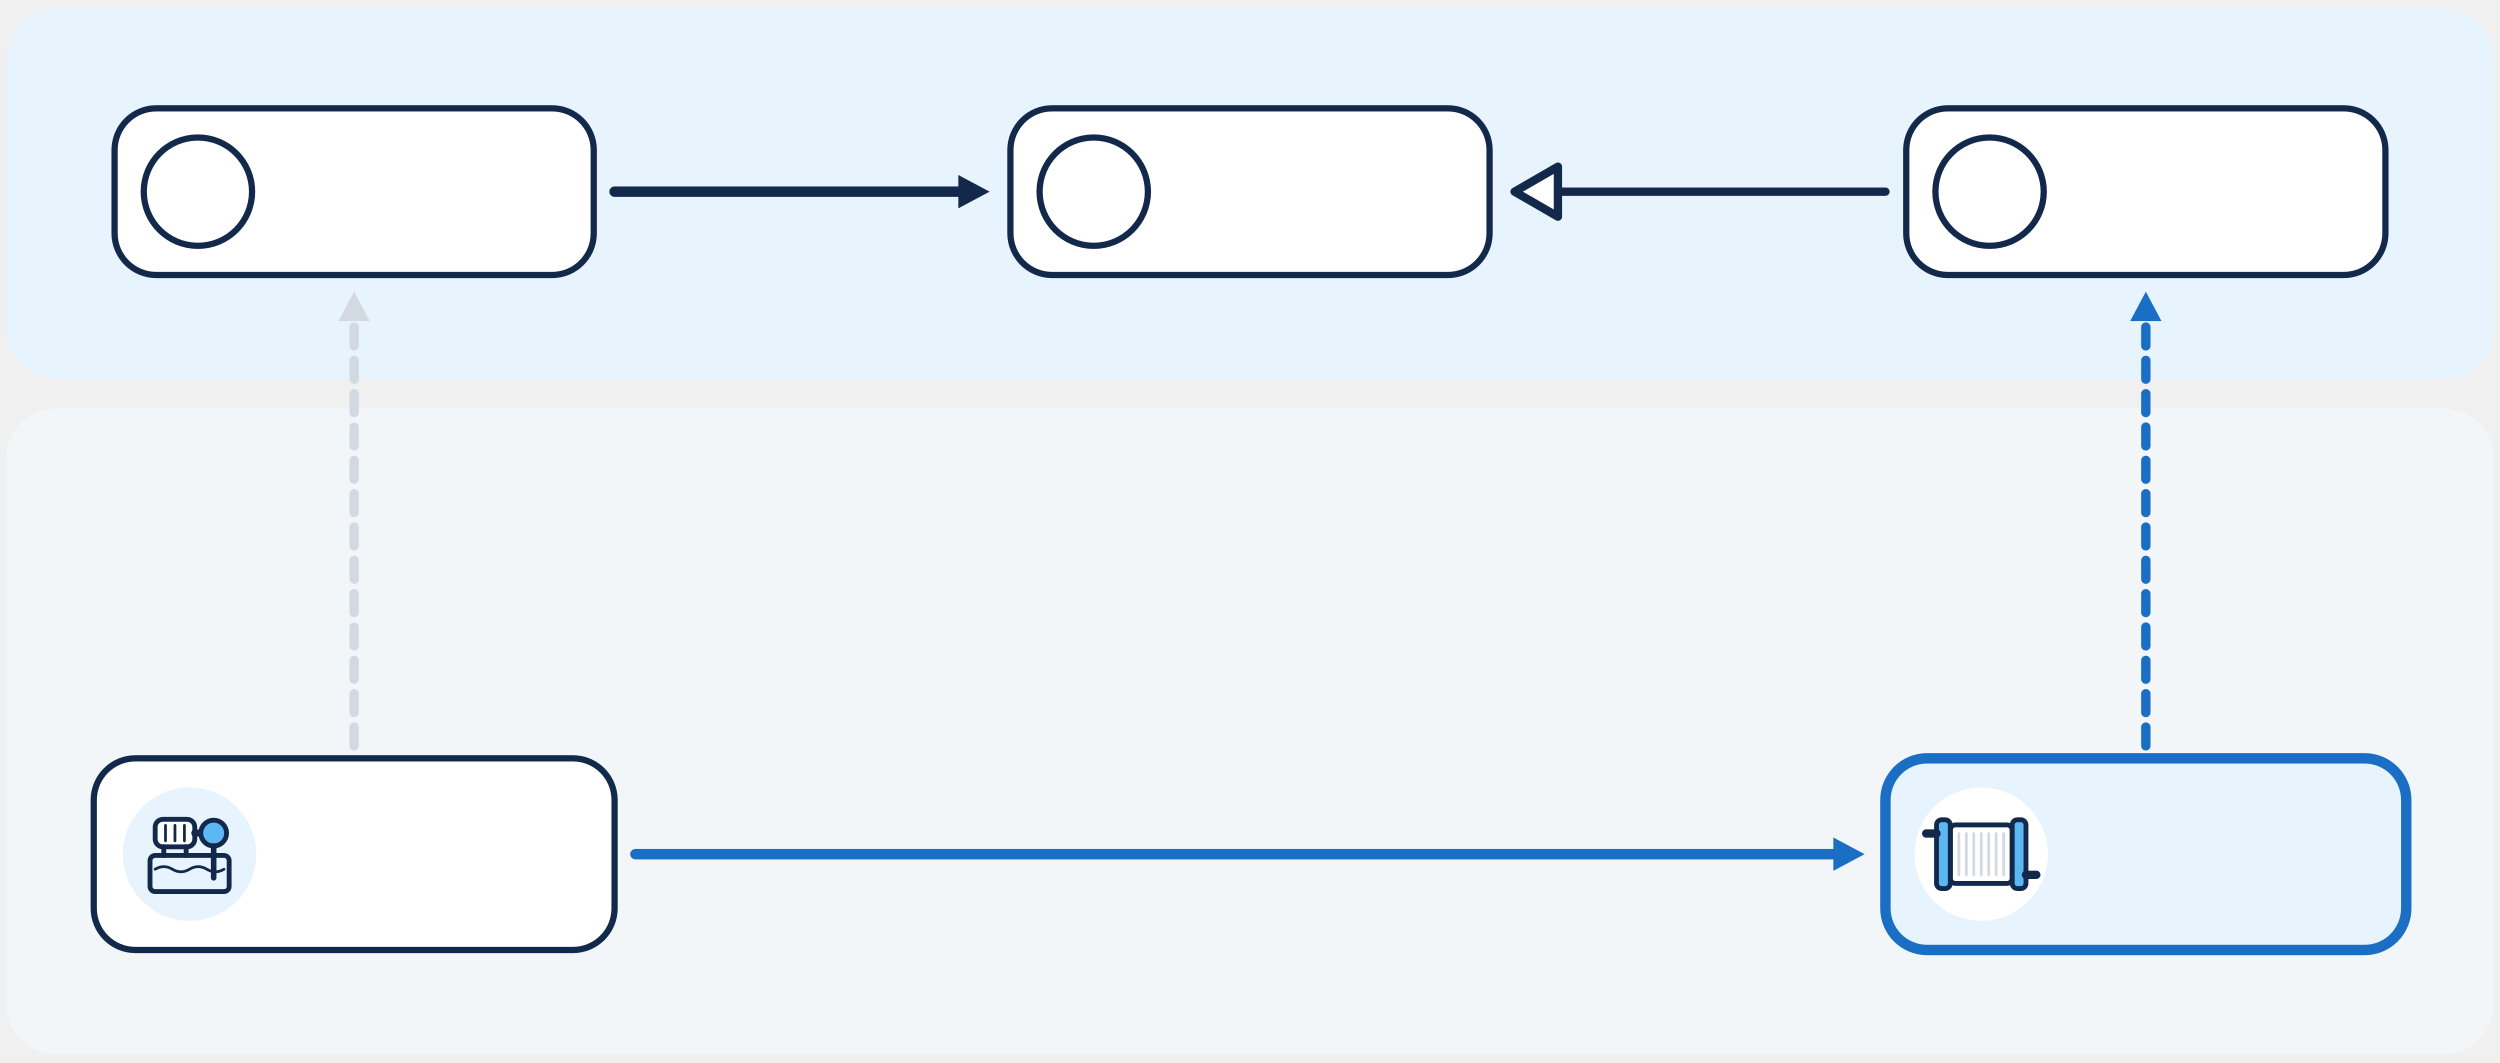
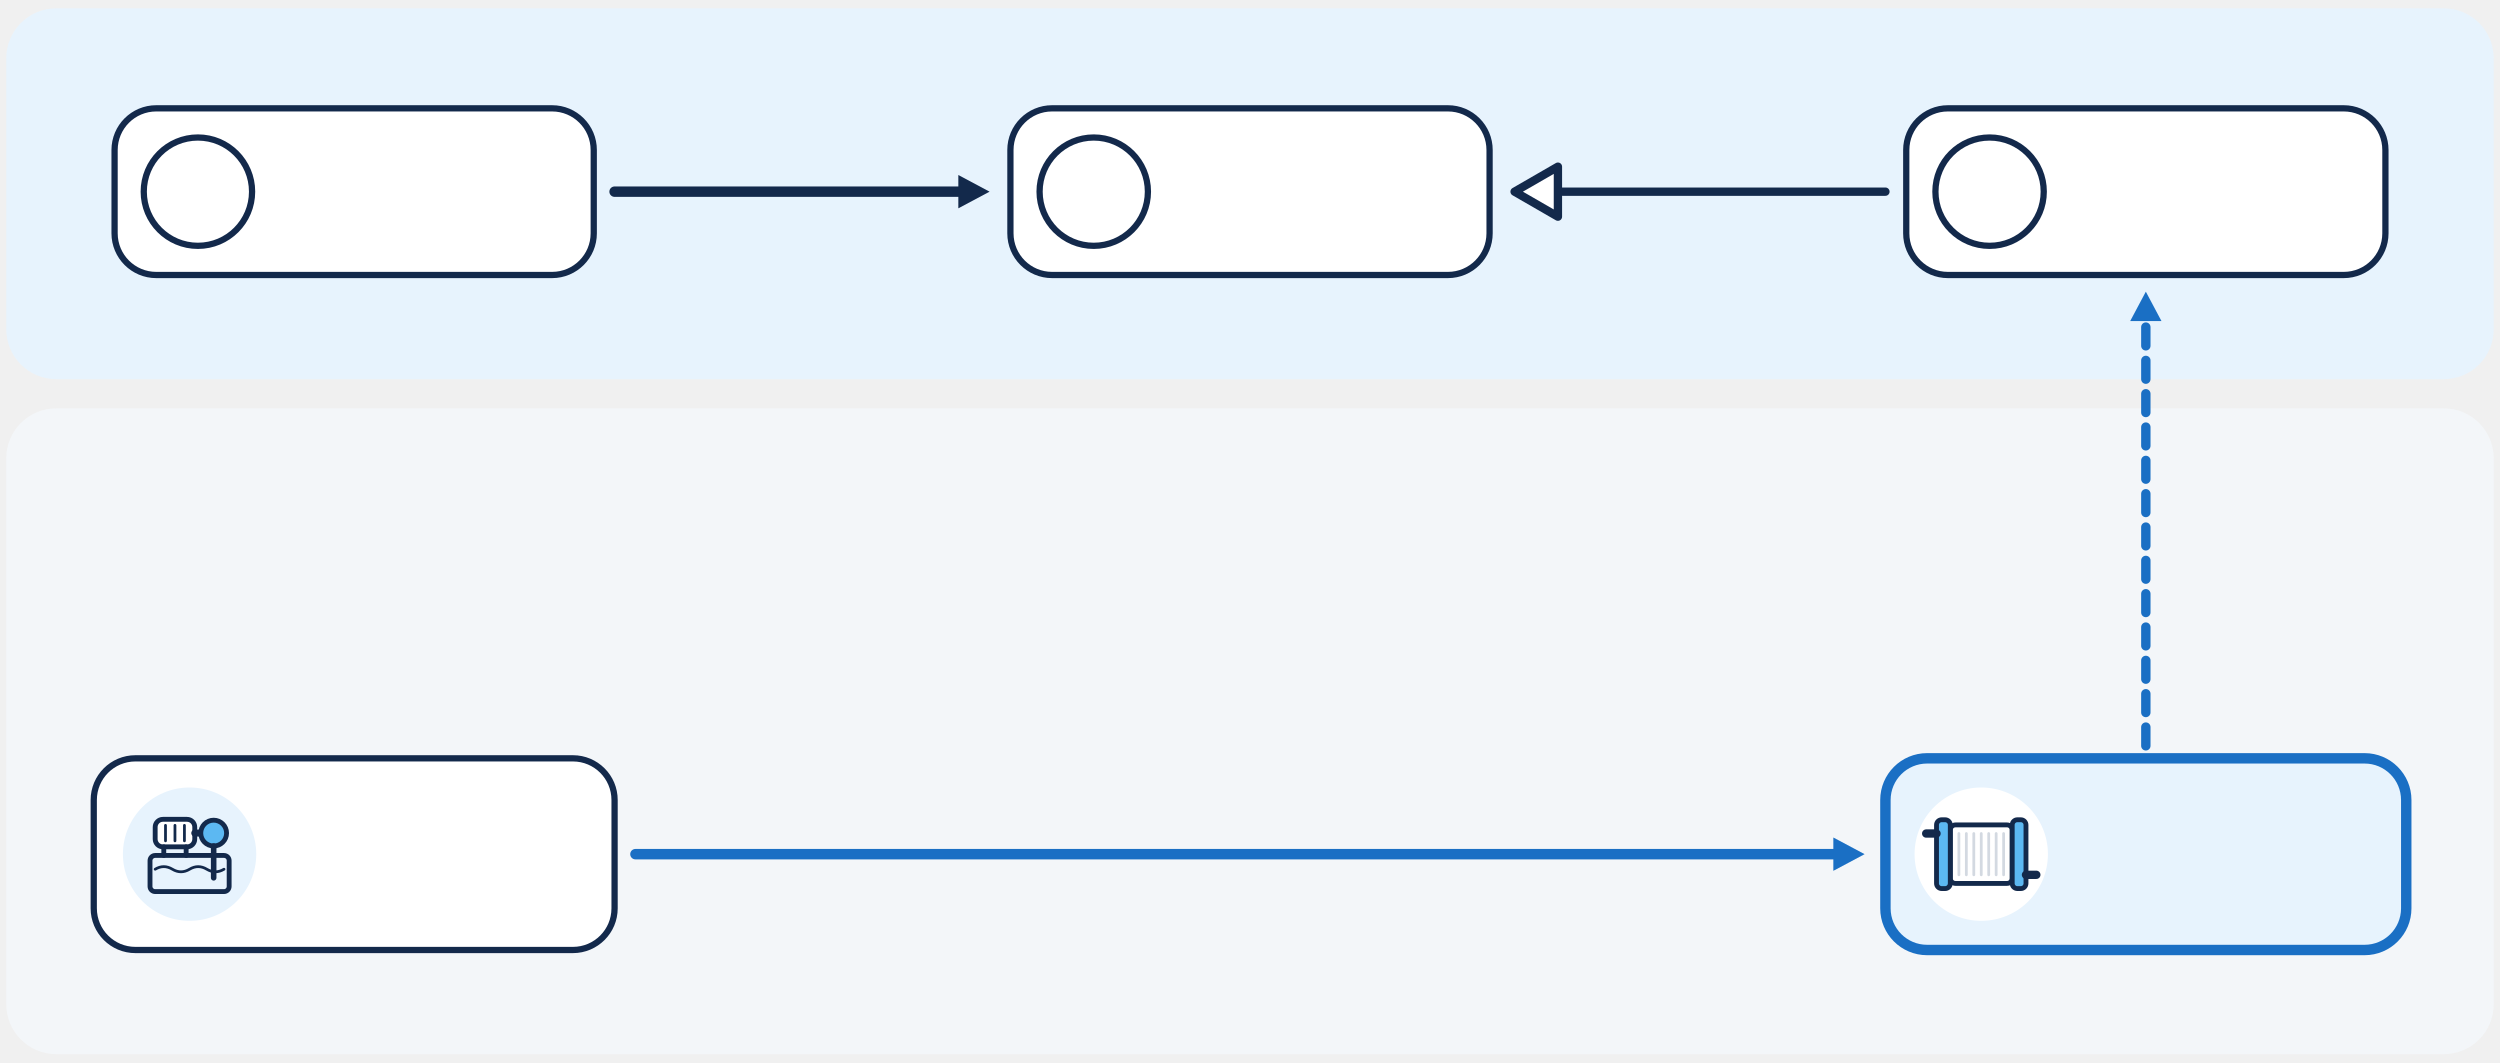
<svg xmlns="http://www.w3.org/2000/svg" viewBox="0 0 1200 510" width="1200" height="510">
  <rect x="3" y="4" width="1194" height="178" rx="24" ry="24" fill="#E7F3FD" stroke="none" stroke-width="0" stroke-linecap="round" stroke-linejoin="round" />
  <rect x="3" y="196" width="1194" height="310" rx="24" ry="24" fill="#F3F6F9" stroke="none" stroke-width="0" stroke-linecap="round" stroke-linejoin="round" />
  <rect x="55.0" y="52.0" width="230" height="80" rx="20" ry="20" fill="#FFFFFF" stroke="#13294B" stroke-width="3" stroke-linecap="round" stroke-linejoin="round" />
  <circle cx="95.0" cy="92" r="26.0" fill="#FFFFFF" stroke="#13294B" stroke-width="3" stroke-linecap="round" stroke-linejoin="round" />
  <rect x="485.0" y="52.0" width="230" height="80" rx="20" ry="20" fill="#FFFFFF" stroke="#13294B" stroke-width="3" stroke-linecap="round" stroke-linejoin="round" />
  <circle cx="525.0" cy="92" r="26.0" fill="#FFFFFF" stroke="#13294B" stroke-width="3" stroke-linecap="round" stroke-linejoin="round" />
  <rect x="915.0" y="52.0" width="230" height="80" rx="20" ry="20" fill="#FFFFFF" stroke="#13294B" stroke-width="3" stroke-linecap="round" stroke-linejoin="round" />
  <circle cx="955.0" cy="92" r="26.0" fill="#FFFFFF" stroke="#13294B" stroke-width="3" stroke-linecap="round" stroke-linejoin="round" />
  <path d="M 295.0,92.0 L 463.1,92.0" stroke="#13294B" stroke-width="5" fill="none" stroke-linecap="round" stroke-linejoin="round" />
  <polygon points="475.0,92.0 460.0,100.0 460.0,84.0" fill="#13294B" stroke="none" stroke-width="0" stroke-linecap="round" stroke-linejoin="round" />
  <line x1="905" y1="92" x2="750" y2="92" stroke="#13294B" stroke-width="4" fill="none" stroke-linecap="round" stroke-linejoin="round" />
  <polygon points="727.0,92.0 747.8,80.0 747.8,104.0" fill="#FFFFFF" stroke="#13294B" stroke-width="4" stroke-linecap="round" stroke-linejoin="round" />
  <rect x="45.0" y="364.0" width="250" height="92" rx="20" ry="20" fill="#FFFFFF" stroke="#13294B" stroke-width="3" stroke-linecap="round" stroke-linejoin="round" />
  <circle cx="91.0" cy="410" r="32.0" fill="#E7F3FD" stroke="none" stroke-width="0" stroke-linecap="round" stroke-linejoin="round" />
  <g transform="translate(91.0 408.9677) scale(0.4129032)">
    <rect x="-46" y="4" width="92" height="42" rx="6" ry="6" fill="#E7F3FD" stroke="#13294B" stroke-width="5.65" stroke-linecap="round" stroke-linejoin="round" />
    <path d="M -40,20 q 10,-6 20,0 t 20,0 t 20,0 t 20,0" stroke="#13294B" stroke-width="3.23" fill="none" stroke-linecap="round" stroke-linejoin="round" />
    <rect x="-40" y="-38" width="46" height="32" rx="9" ry="9" fill="#FFFFFF" stroke="#13294B" stroke-width="5.65" stroke-linecap="round" stroke-linejoin="round" />
    <line x1="-28" y1="-31" x2="-28" y2="-13" stroke="#13294B" stroke-width="3.23" fill="none" stroke-linecap="round" stroke-linejoin="round" />
    <line x1="-17" y1="-31" x2="-17" y2="-13" stroke="#13294B" stroke-width="3.23" fill="none" stroke-linecap="round" stroke-linejoin="round" />
    <line x1="-6" y1="-31" x2="-6" y2="-13" stroke="#13294B" stroke-width="3.23" fill="none" stroke-linecap="round" stroke-linejoin="round" />
    <line x1="6" y1="-22" x2="14" y2="-22" stroke="#13294B" stroke-width="8.07" fill="none" stroke-linecap="round" stroke-linejoin="round" />
    <circle cx="28" cy="-22" r="15" fill="#5CB8F2" stroke="#13294B" stroke-width="5.65" stroke-linecap="round" stroke-linejoin="round" />
    <line x1="28" y1="-7" x2="28" y2="30" stroke="#13294B" stroke-width="6.46" fill="none" stroke-linecap="round" stroke-linejoin="round" />
    <line x1="-30" y1="-6" x2="-30" y2="4" stroke="#13294B" stroke-width="5.65" fill="none" stroke-linecap="round" stroke-linejoin="round" />
    <line x1="-4" y1="-6" x2="-4" y2="4" stroke="#13294B" stroke-width="5.65" fill="none" stroke-linecap="round" stroke-linejoin="round" />
  </g>
-   <line x1="170.0" y1="358.0" x2="170.0" y2="349.0" stroke="#D3D9E1" stroke-width="4.5" fill="none" stroke-linecap="round" stroke-linejoin="round" />
-   <line x1="170.0" y1="342.0" x2="170.0" y2="333.0" stroke="#D3D9E1" stroke-width="4.5" fill="none" stroke-linecap="round" stroke-linejoin="round" />
-   <line x1="170.0" y1="326.0" x2="170.0" y2="317.0" stroke="#D3D9E1" stroke-width="4.5" fill="none" stroke-linecap="round" stroke-linejoin="round" />
-   <line x1="170.0" y1="310.0" x2="170.0" y2="301.0" stroke="#D3D9E1" stroke-width="4.5" fill="none" stroke-linecap="round" stroke-linejoin="round" />
-   <line x1="170.0" y1="294.0" x2="170.0" y2="285.0" stroke="#D3D9E1" stroke-width="4.5" fill="none" stroke-linecap="round" stroke-linejoin="round" />
-   <line x1="170.0" y1="278.0" x2="170.0" y2="269.0" stroke="#D3D9E1" stroke-width="4.5" fill="none" stroke-linecap="round" stroke-linejoin="round" />
-   <line x1="170.0" y1="262.0" x2="170.0" y2="253.0" stroke="#D3D9E1" stroke-width="4.5" fill="none" stroke-linecap="round" stroke-linejoin="round" />
-   <line x1="170.0" y1="246.0" x2="170.0" y2="237.0" stroke="#D3D9E1" stroke-width="4.5" fill="none" stroke-linecap="round" stroke-linejoin="round" />
-   <line x1="170.0" y1="230.0" x2="170.0" y2="221.0" stroke="#D3D9E1" stroke-width="4.5" fill="none" stroke-linecap="round" stroke-linejoin="round" />
-   <line x1="170.0" y1="214.0" x2="170.0" y2="205.0" stroke="#D3D9E1" stroke-width="4.5" fill="none" stroke-linecap="round" stroke-linejoin="round" />
-   <line x1="170.0" y1="198.0" x2="170.0" y2="189.0" stroke="#D3D9E1" stroke-width="4.5" fill="none" stroke-linecap="round" stroke-linejoin="round" />
-   <line x1="170.0" y1="182.0" x2="170.0" y2="173.0" stroke="#D3D9E1" stroke-width="4.5" fill="none" stroke-linecap="round" stroke-linejoin="round" />
-   <line x1="170.0" y1="166.0" x2="170.0" y2="157.0" stroke="#D3D9E1" stroke-width="4.5" fill="none" stroke-linecap="round" stroke-linejoin="round" />
-   <polygon points="170.0,140.0 177.5,154.1 162.5,154.1" fill="#D3D9E1" stroke="none" stroke-width="0" stroke-linecap="round" stroke-linejoin="round" />
  <rect x="905.0" y="364.0" width="250" height="92" rx="20" ry="20" fill="#E7F3FD" stroke="#1A6FC4" stroke-width="5" stroke-linecap="round" stroke-linejoin="round" />
  <circle cx="951.0" cy="410" r="32.0" fill="#FFFFFF" stroke="none" stroke-width="0" stroke-linecap="round" stroke-linejoin="round" />
  <g transform="translate(951.0 410) scale(0.4129032)">
    <rect x="-36" y="-34" width="72" height="68" rx="6" ry="6" fill="#FFFFFF" stroke="#13294B" stroke-width="5.65" stroke-linecap="round" stroke-linejoin="round" />
    <line x1="-26.0" y1="-24" x2="-26.0" y2="24" stroke="#D3D9E1" stroke-width="3.23" fill="none" stroke-linecap="round" stroke-linejoin="round" />
    <line x1="-17.333" y1="-24" x2="-17.333" y2="24" stroke="#D3D9E1" stroke-width="3.23" fill="none" stroke-linecap="round" stroke-linejoin="round" />
    <line x1="-8.667" y1="-24" x2="-8.667" y2="24" stroke="#D3D9E1" stroke-width="3.23" fill="none" stroke-linecap="round" stroke-linejoin="round" />
    <line x1="0.0" y1="-24" x2="0.0" y2="24" stroke="#D3D9E1" stroke-width="3.23" fill="none" stroke-linecap="round" stroke-linejoin="round" />
    <line x1="8.667" y1="-24" x2="8.667" y2="24" stroke="#D3D9E1" stroke-width="3.23" fill="none" stroke-linecap="round" stroke-linejoin="round" />
    <line x1="17.333" y1="-24" x2="17.333" y2="24" stroke="#D3D9E1" stroke-width="3.23" fill="none" stroke-linecap="round" stroke-linejoin="round" />
    <line x1="26.0" y1="-24" x2="26.0" y2="24" stroke="#D3D9E1" stroke-width="3.23" fill="none" stroke-linecap="round" stroke-linejoin="round" />
    <rect x="-52" y="-40" width="16" height="80" rx="6" ry="6" fill="#5CB8F2" stroke="#13294B" stroke-width="5.65" stroke-linecap="round" stroke-linejoin="round" />
    <rect x="36" y="-40" width="16" height="80" rx="6" ry="6" fill="#5CB8F2" stroke="#13294B" stroke-width="5.65" stroke-linecap="round" stroke-linejoin="round" />
    <line x1="-52" y1="-24" x2="-64" y2="-24" stroke="#13294B" stroke-width="9.69" fill="none" stroke-linecap="round" stroke-linejoin="round" />
    <line x1="52" y1="24" x2="64" y2="24" stroke="#13294B" stroke-width="9.69" fill="none" stroke-linecap="round" stroke-linejoin="round" />
  </g>
  <line x1="1030.0" y1="358.0" x2="1030.0" y2="349.0" stroke="#1A6FC4" stroke-width="4.5" fill="none" stroke-linecap="round" stroke-linejoin="round" />
  <line x1="1030.0" y1="342.0" x2="1030.0" y2="333.0" stroke="#1A6FC4" stroke-width="4.5" fill="none" stroke-linecap="round" stroke-linejoin="round" />
  <line x1="1030.0" y1="326.0" x2="1030.0" y2="317.0" stroke="#1A6FC4" stroke-width="4.5" fill="none" stroke-linecap="round" stroke-linejoin="round" />
  <line x1="1030.0" y1="310.0" x2="1030.0" y2="301.0" stroke="#1A6FC4" stroke-width="4.5" fill="none" stroke-linecap="round" stroke-linejoin="round" />
  <line x1="1030.0" y1="294.0" x2="1030.0" y2="285.0" stroke="#1A6FC4" stroke-width="4.5" fill="none" stroke-linecap="round" stroke-linejoin="round" />
  <line x1="1030.0" y1="278.0" x2="1030.0" y2="269.0" stroke="#1A6FC4" stroke-width="4.5" fill="none" stroke-linecap="round" stroke-linejoin="round" />
  <line x1="1030.0" y1="262.0" x2="1030.0" y2="253.0" stroke="#1A6FC4" stroke-width="4.5" fill="none" stroke-linecap="round" stroke-linejoin="round" />
  <line x1="1030.0" y1="246.0" x2="1030.0" y2="237.0" stroke="#1A6FC4" stroke-width="4.5" fill="none" stroke-linecap="round" stroke-linejoin="round" />
  <line x1="1030.0" y1="230.0" x2="1030.0" y2="221.0" stroke="#1A6FC4" stroke-width="4.5" fill="none" stroke-linecap="round" stroke-linejoin="round" />
  <line x1="1030.0" y1="214.0" x2="1030.0" y2="205.0" stroke="#1A6FC4" stroke-width="4.5" fill="none" stroke-linecap="round" stroke-linejoin="round" />
  <line x1="1030.0" y1="198.0" x2="1030.0" y2="189.0" stroke="#1A6FC4" stroke-width="4.5" fill="none" stroke-linecap="round" stroke-linejoin="round" />
  <line x1="1030.0" y1="182.0" x2="1030.0" y2="173.0" stroke="#1A6FC4" stroke-width="4.5" fill="none" stroke-linecap="round" stroke-linejoin="round" />
  <line x1="1030.0" y1="166.0" x2="1030.0" y2="157.0" stroke="#1A6FC4" stroke-width="4.5" fill="none" stroke-linecap="round" stroke-linejoin="round" />
  <polygon points="1030.0,140.0 1037.5,154.1 1022.5,154.1" fill="#1A6FC4" stroke="none" stroke-width="0" stroke-linecap="round" stroke-linejoin="round" />
  <path d="M 305.0,410.0 L 883.1,410.0" stroke="#1A6FC4" stroke-width="5" fill="none" stroke-linecap="round" stroke-linejoin="round" />
  <polygon points="895.0,410.0 880.0,418.0 880.0,402.0" fill="#1A6FC4" stroke="none" stroke-width="0" stroke-linecap="round" stroke-linejoin="round" />
</svg>
